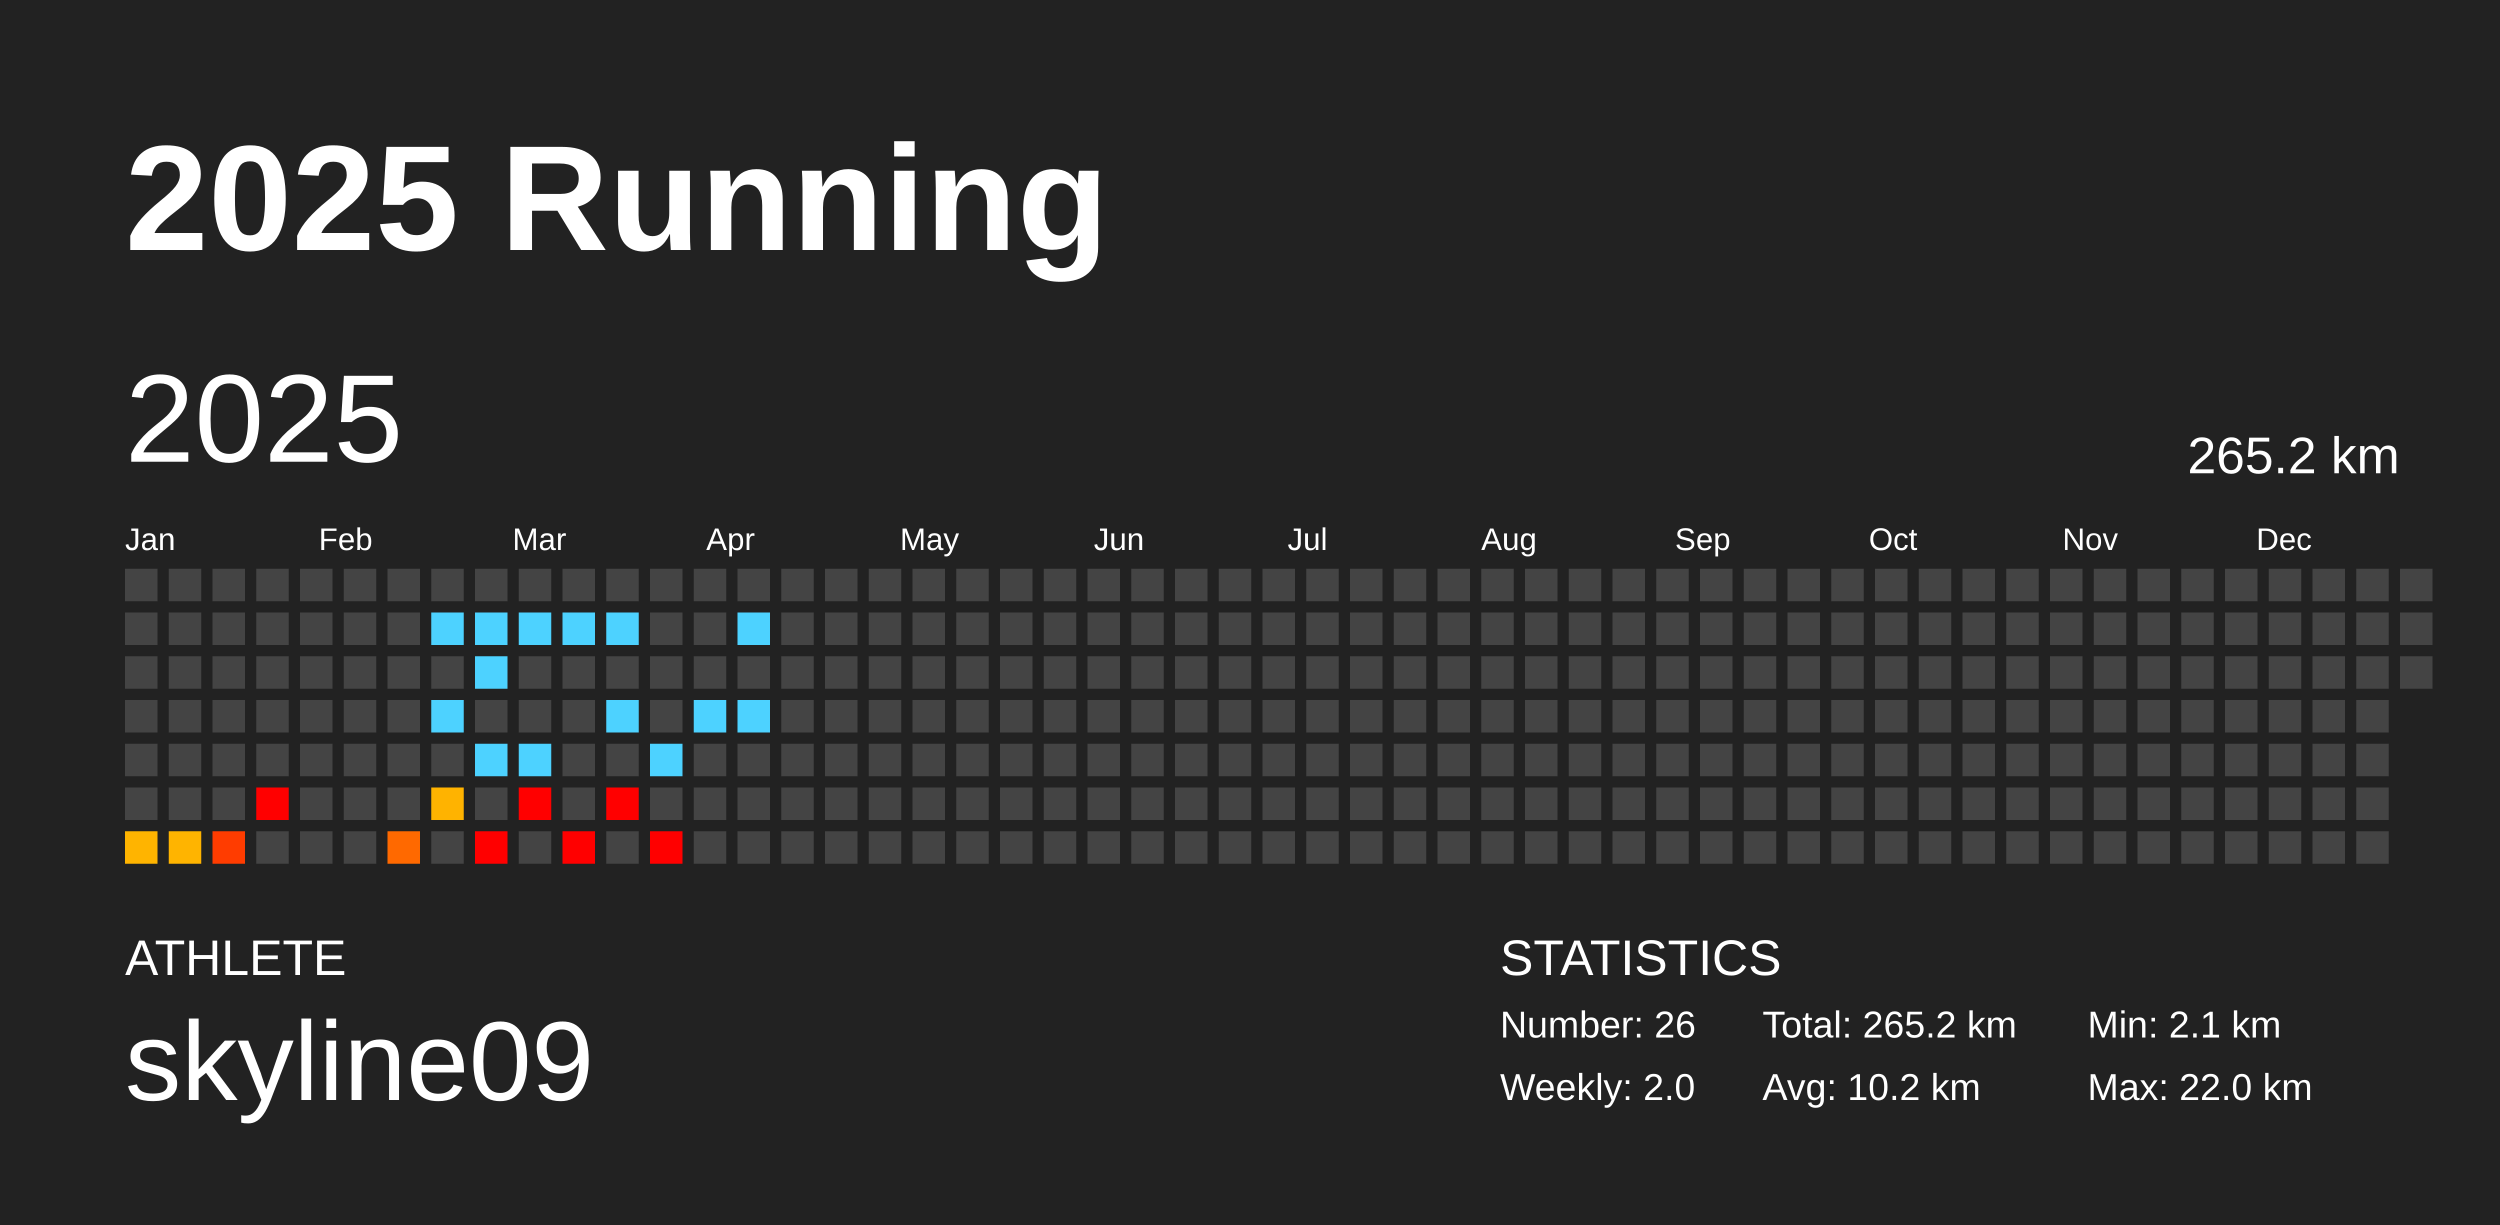
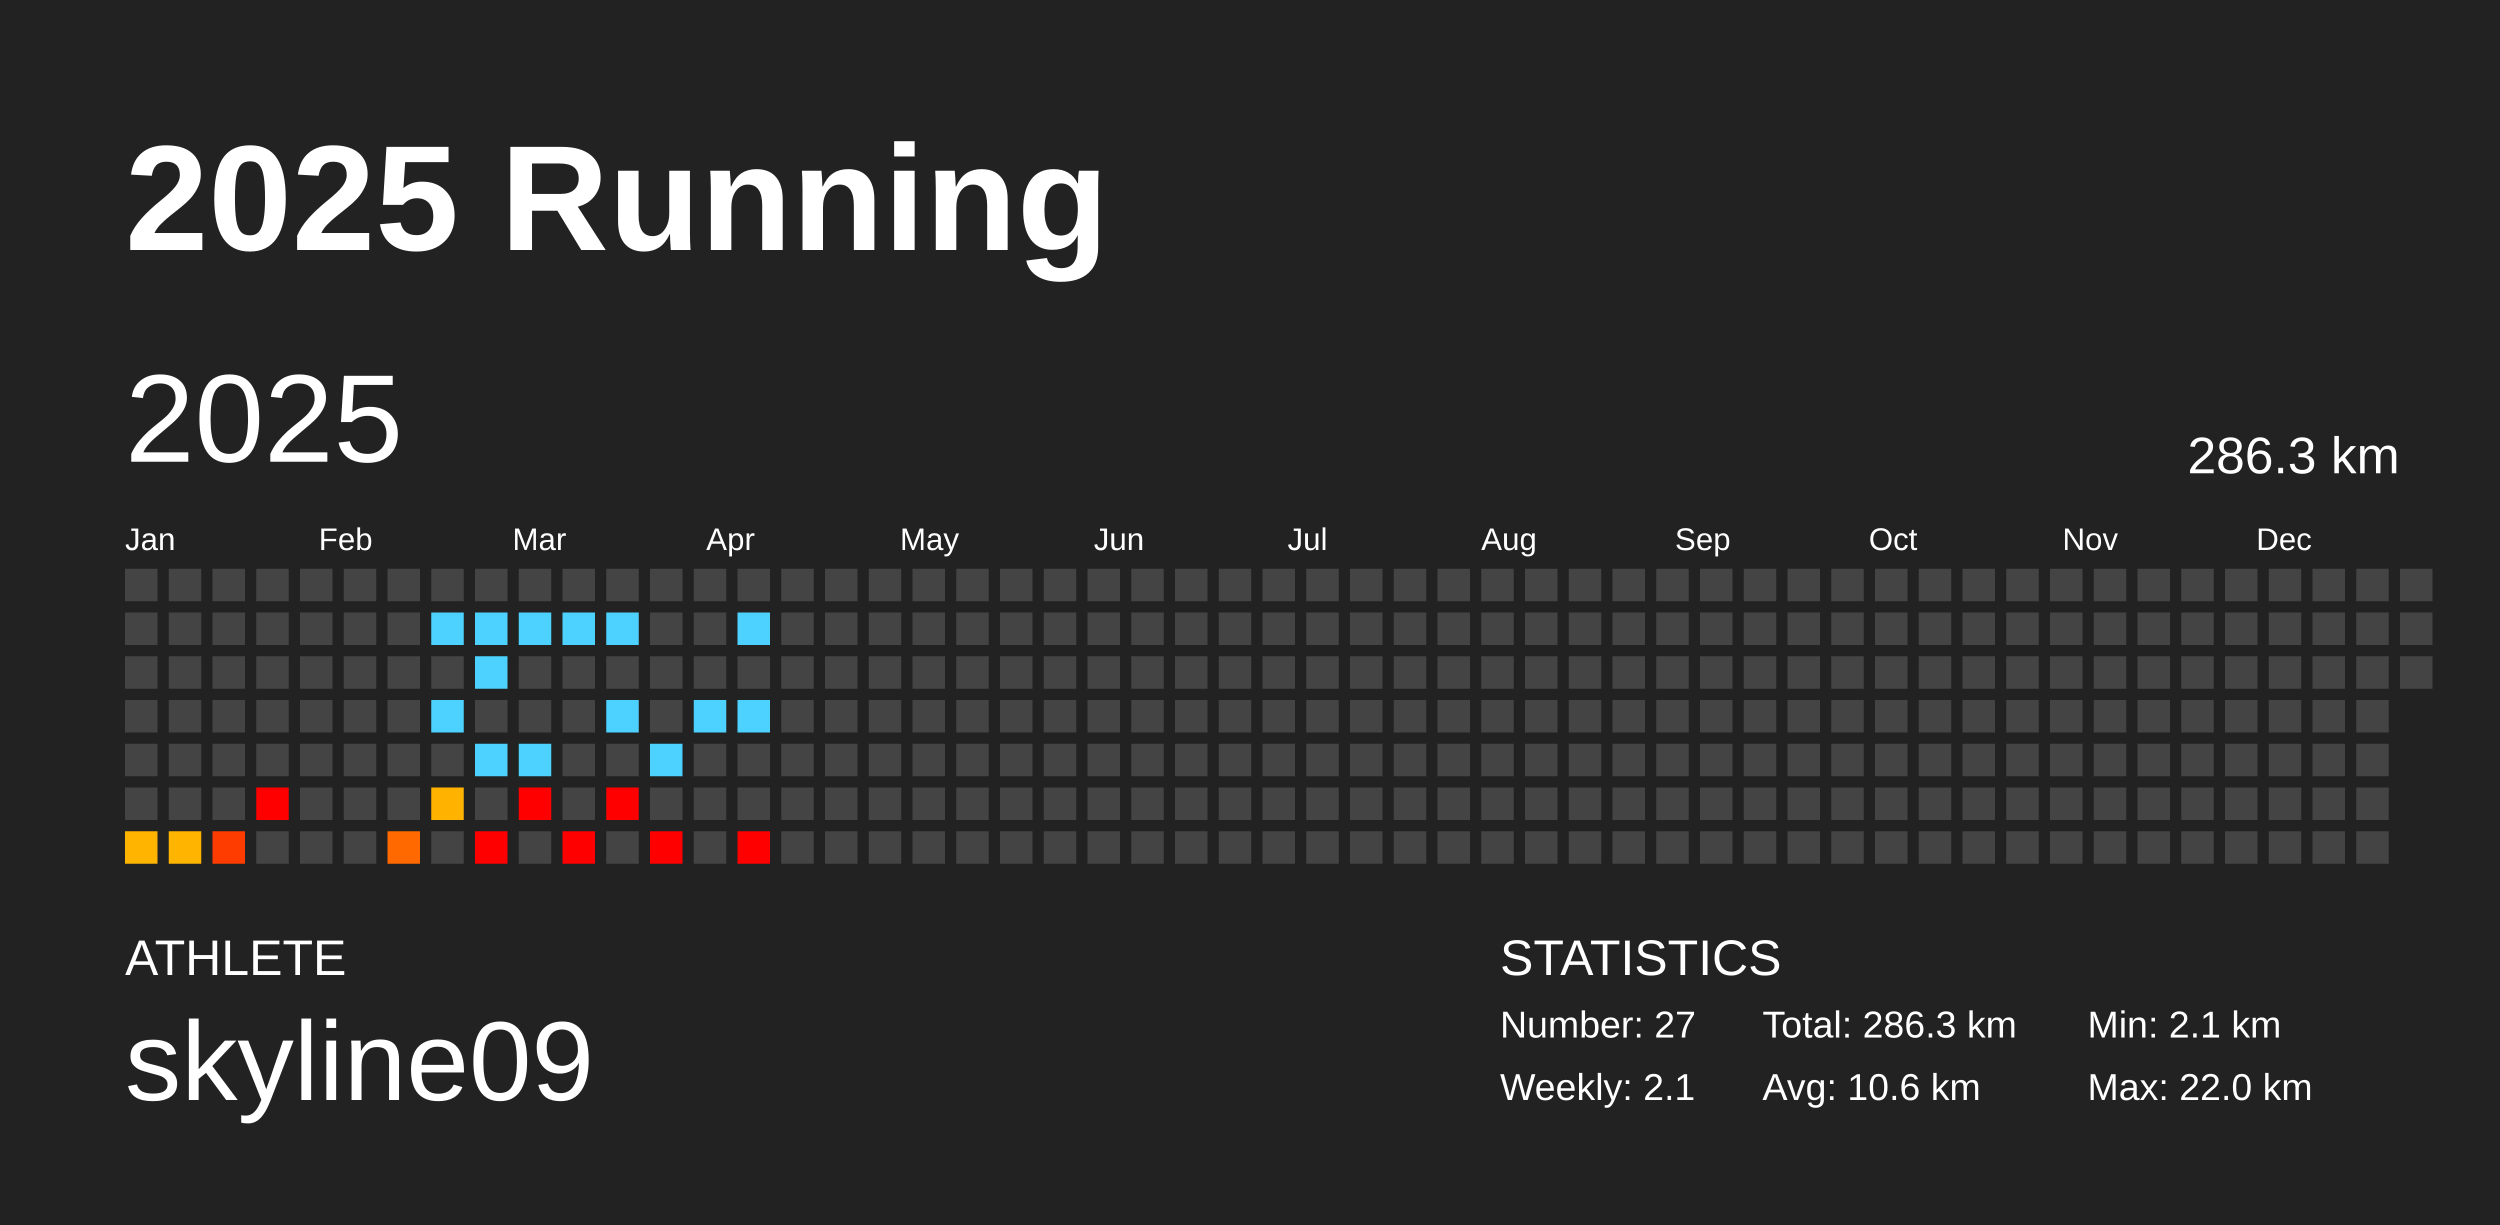
<svg xmlns="http://www.w3.org/2000/svg" baseProfile="full" height="98mm" version="1.1" viewBox="0,0,200,98" width="200mm">
  <defs />
  <rect fill="#222222" height="98" width="200" x="0" y="0" />
  <text fill="#FFFFFF" style="font-size:12px; font-family:Arial; font-weight:bold;" x="10" y="20">2025 Running</text>
  <text fill="#FFFFFF" style="font-size:4px; font-family:Arial" x="10" y="78">ATHLETE</text>
  <text fill="#FFFFFF" style="font-size:9px; font-family:Arial" x="10" y="88">skyline09</text>
  <text fill="#FFFFFF" style="font-size:4px; font-family:Arial" x="120" y="78">STATISTICS</text>
-   <text fill="#FFFFFF" style="font-size:3px; font-family:Arial" x="120" y="83">Number: 26</text>
-   <text fill="#FFFFFF" style="font-size:3px; font-family:Arial" x="120" y="88">Weekly: 2.0</text>
-   <text fill="#FFFFFF" style="font-size:3px; font-family:Arial" x="141" y="83">Total: 265.2 km</text>
-   <text fill="#FFFFFF" style="font-size:3px; font-family:Arial" x="141" y="88">Avg: 10.2 km</text>
+   <text fill="#FFFFFF" style="font-size:3px; font-family:Arial" x="120" y="83">Number: 27</text>
+   <text fill="#FFFFFF" style="font-size:3px; font-family:Arial" x="120" y="88">Weekly: 2.1</text>
+   <text fill="#FFFFFF" style="font-size:3px; font-family:Arial" x="141" y="83">Total: 286.3 km</text>
+   <text fill="#FFFFFF" style="font-size:3px; font-family:Arial" x="141" y="88">Avg: 10.6 km</text>
  <text fill="#FFFFFF" style="font-size:3px; font-family:Arial" x="167" y="83">Min: 2.1 km</text>
  <text fill="#FFFFFF" style="font-size:3px; font-family:Arial" x="167" y="88">Max: 22.0 km</text>
  <text dominant-baseline="hanging" fill="#FFFFFF" style="font-size:10.0px; font-family:Arial;" x="10" y="30">2025</text>
-   <text dominant-baseline="hanging" fill="#FFFFFF" style="font-size:4.125px; font-family:Arial;" x="175" y="35">265.2 km</text>
+   <text dominant-baseline="hanging" fill="#FFFFFF" style="font-size:4.125px; font-family:Arial;" x="175" y="35">286.3 km</text>
  <text fill="#FFFFFF" style="font-size:2.5px; font-family:Arial" x="10.0" y="44">Jan</text>
  <text fill="#FFFFFF" style="font-size:2.5px; font-family:Arial" x="25.5" y="44">Feb</text>
  <text fill="#FFFFFF" style="font-size:2.5px; font-family:Arial" x="41.0" y="44">Mar</text>
  <text fill="#FFFFFF" style="font-size:2.5px; font-family:Arial" x="56.5" y="44">Apr</text>
  <text fill="#FFFFFF" style="font-size:2.5px; font-family:Arial" x="72.0" y="44">May</text>
  <text fill="#FFFFFF" style="font-size:2.5px; font-family:Arial" x="87.5" y="44">Jun</text>
  <text fill="#FFFFFF" style="font-size:2.5px; font-family:Arial" x="103.0" y="44">Jul</text>
  <text fill="#FFFFFF" style="font-size:2.5px; font-family:Arial" x="118.5" y="44">Aug</text>
  <text fill="#FFFFFF" style="font-size:2.5px; font-family:Arial" x="134.0" y="44">Sep</text>
  <text fill="#FFFFFF" style="font-size:2.5px; font-family:Arial" x="149.5" y="44">Oct</text>
  <text fill="#FFFFFF" style="font-size:2.5px; font-family:Arial" x="165.0" y="44">Nov</text>
  <text fill="#FFFFFF" style="font-size:2.5px; font-family:Arial" x="180.5" y="44">Dec</text>
  <rect fill="#444444" height="2.6" width="2.6" x="10.0" y="45.5" />
  <rect fill="#444444" height="2.6" width="2.6" x="10.0" y="49.0" />
  <rect fill="#444444" height="2.6" width="2.6" x="10.0" y="52.5" />
  <rect fill="#444444" height="2.6" width="2.6" x="10.0" y="56.0" />
  <rect fill="#444444" height="2.6" width="2.6" x="10.0" y="59.5" />
  <rect fill="#444444" height="2.6" width="2.6" x="10.0" y="63.0" />
  <rect fill="#ffb400" height="2.6" width="2.6" x="10.0" y="66.5" />
  <rect fill="#444444" height="2.6" width="2.6" x="13.5" y="45.5" />
  <rect fill="#444444" height="2.6" width="2.6" x="13.5" y="49.0" />
  <rect fill="#444444" height="2.6" width="2.6" x="13.5" y="52.5" />
  <rect fill="#444444" height="2.6" width="2.6" x="13.5" y="56.0" />
  <rect fill="#444444" height="2.6" width="2.6" x="13.5" y="59.5" />
  <rect fill="#444444" height="2.6" width="2.6" x="13.5" y="63.0" />
  <rect fill="#ffb400" height="2.6" width="2.6" x="13.5" y="66.5" />
  <rect fill="#444444" height="2.6" width="2.6" x="17.0" y="45.5" />
  <rect fill="#444444" height="2.6" width="2.6" x="17.0" y="49.0" />
  <rect fill="#444444" height="2.6" width="2.6" x="17.0" y="52.5" />
  <rect fill="#444444" height="2.6" width="2.6" x="17.0" y="56.0" />
  <rect fill="#444444" height="2.6" width="2.6" x="17.0" y="59.5" />
  <rect fill="#444444" height="2.6" width="2.6" x="17.0" y="63.0" />
  <rect fill="#ff3c00" height="2.6" width="2.6" x="17.0" y="66.5" />
  <rect fill="#444444" height="2.6" width="2.6" x="20.5" y="45.5" />
  <rect fill="#444444" height="2.6" width="2.6" x="20.5" y="49.0" />
  <rect fill="#444444" height="2.6" width="2.6" x="20.5" y="52.5" />
  <rect fill="#444444" height="2.6" width="2.6" x="20.5" y="56.0" />
  <rect fill="#444444" height="2.6" width="2.6" x="20.5" y="59.5" />
  <rect fill="red" height="2.6" width="2.6" x="20.5" y="63.0" />
  <rect fill="#444444" height="2.6" width="2.6" x="20.5" y="66.5" />
  <rect fill="#444444" height="2.6" width="2.6" x="24.0" y="45.5" />
  <rect fill="#444444" height="2.6" width="2.6" x="24.0" y="49.0" />
  <rect fill="#444444" height="2.6" width="2.6" x="24.0" y="52.5" />
  <rect fill="#444444" height="2.6" width="2.6" x="24.0" y="56.0" />
  <rect fill="#444444" height="2.6" width="2.6" x="24.0" y="59.5" />
  <rect fill="#444444" height="2.6" width="2.6" x="24.0" y="63.0" />
  <rect fill="#444444" height="2.6" width="2.6" x="24.0" y="66.5" />
  <rect fill="#444444" height="2.6" width="2.6" x="27.5" y="45.5" />
  <rect fill="#444444" height="2.6" width="2.6" x="27.5" y="49.0" />
  <rect fill="#444444" height="2.6" width="2.6" x="27.5" y="52.5" />
  <rect fill="#444444" height="2.6" width="2.6" x="27.5" y="56.0" />
  <rect fill="#444444" height="2.6" width="2.6" x="27.5" y="59.5" />
  <rect fill="#444444" height="2.6" width="2.6" x="27.5" y="63.0" />
  <rect fill="#444444" height="2.6" width="2.6" x="27.5" y="66.5" />
  <rect fill="#444444" height="2.6" width="2.6" x="31.0" y="45.5" />
  <rect fill="#444444" height="2.6" width="2.6" x="31.0" y="49.0" />
  <rect fill="#444444" height="2.6" width="2.6" x="31.0" y="52.5" />
  <rect fill="#444444" height="2.6" width="2.6" x="31.0" y="56.0" />
  <rect fill="#444444" height="2.6" width="2.6" x="31.0" y="59.5" />
  <rect fill="#444444" height="2.6" width="2.6" x="31.0" y="63.0" />
  <rect fill="#ff6900" height="2.6" width="2.6" x="31.0" y="66.5" />
  <rect fill="#444444" height="2.6" width="2.6" x="34.5" y="45.5" />
  <rect fill="#4dd2ff" height="2.6" width="2.6" x="34.5" y="49.0" />
  <rect fill="#444444" height="2.6" width="2.6" x="34.5" y="52.5" />
  <rect fill="#4dd2ff" height="2.6" width="2.6" x="34.5" y="56.0" />
  <rect fill="#444444" height="2.6" width="2.6" x="34.5" y="59.5" />
  <rect fill="#ffb300" height="2.6" width="2.6" x="34.5" y="63.0" />
  <rect fill="#444444" height="2.6" width="2.6" x="34.5" y="66.5" />
  <rect fill="#444444" height="2.6" width="2.6" x="38.0" y="45.5" />
  <rect fill="#4dd2ff" height="2.6" width="2.6" x="38.0" y="49.0" />
  <rect fill="#4dd2ff" height="2.6" width="2.6" x="38.0" y="52.5" />
  <rect fill="#444444" height="2.6" width="2.6" x="38.0" y="56.0" />
  <rect fill="#4dd2ff" height="2.6" width="2.6" x="38.0" y="59.5" />
  <rect fill="#444444" height="2.6" width="2.6" x="38.0" y="63.0" />
  <rect fill="red" height="2.6" width="2.6" x="38.0" y="66.5" />
  <rect fill="#444444" height="2.6" width="2.6" x="41.5" y="45.5" />
  <rect fill="#4dd2ff" height="2.6" width="2.6" x="41.5" y="49.0" />
  <rect fill="#444444" height="2.6" width="2.6" x="41.5" y="52.5" />
  <rect fill="#444444" height="2.6" width="2.6" x="41.5" y="56.0" />
  <rect fill="#4dd2ff" height="2.6" width="2.6" x="41.5" y="59.5" />
  <rect fill="red" height="2.6" width="2.6" x="41.5" y="63.0" />
  <rect fill="#444444" height="2.6" width="2.6" x="41.5" y="66.5" />
  <rect fill="#444444" height="2.6" width="2.6" x="45.0" y="45.5" />
  <rect fill="#4dd2ff" height="2.6" width="2.6" x="45.0" y="49.0" />
  <rect fill="#444444" height="2.6" width="2.6" x="45.0" y="52.5" />
  <rect fill="#444444" height="2.6" width="2.6" x="45.0" y="56.0" />
  <rect fill="#444444" height="2.6" width="2.6" x="45.0" y="59.5" />
  <rect fill="#444444" height="2.6" width="2.6" x="45.0" y="63.0" />
  <rect fill="red" height="2.6" width="2.6" x="45.0" y="66.5" />
  <rect fill="#444444" height="2.6" width="2.6" x="48.5" y="45.5" />
  <rect fill="#4dd2ff" height="2.6" width="2.6" x="48.5" y="49.0" />
  <rect fill="#444444" height="2.6" width="2.6" x="48.5" y="52.5" />
  <rect fill="#4dd2ff" height="2.6" width="2.6" x="48.5" y="56.0" />
  <rect fill="#444444" height="2.6" width="2.6" x="48.5" y="59.5" />
  <rect fill="red" height="2.6" width="2.6" x="48.5" y="63.0" />
  <rect fill="#444444" height="2.6" width="2.6" x="48.5" y="66.5" />
  <rect fill="#444444" height="2.6" width="2.6" x="52.0" y="45.5" />
  <rect fill="#444444" height="2.6" width="2.6" x="52.0" y="49.0" />
  <rect fill="#444444" height="2.6" width="2.6" x="52.0" y="52.5" />
  <rect fill="#444444" height="2.6" width="2.6" x="52.0" y="56.0" />
  <rect fill="#4dd2ff" height="2.6" width="2.6" x="52.0" y="59.5" />
  <rect fill="#444444" height="2.6" width="2.6" x="52.0" y="63.0" />
  <rect fill="red" height="2.6" width="2.6" x="52.0" y="66.5" />
  <rect fill="#444444" height="2.6" width="2.6" x="55.5" y="45.5" />
  <rect fill="#444444" height="2.6" width="2.6" x="55.5" y="49.0" />
  <rect fill="#444444" height="2.6" width="2.6" x="55.5" y="52.5" />
  <rect fill="#4dd2ff" height="2.6" width="2.6" x="55.5" y="56.0" />
  <rect fill="#444444" height="2.6" width="2.6" x="55.5" y="59.5" />
  <rect fill="#444444" height="2.6" width="2.6" x="55.5" y="63.0" />
  <rect fill="#444444" height="2.6" width="2.6" x="55.5" y="66.5" />
  <rect fill="#444444" height="2.6" width="2.6" x="59.0" y="45.5" />
  <rect fill="#4dd2ff" height="2.6" width="2.6" x="59.0" y="49.0" />
  <rect fill="#444444" height="2.6" width="2.6" x="59.0" y="52.5" />
  <rect fill="#4dd2ff" height="2.6" width="2.6" x="59.0" y="56.0" />
  <rect fill="#444444" height="2.6" width="2.6" x="59.0" y="59.5" />
  <rect fill="#444444" height="2.6" width="2.6" x="59.0" y="63.0" />
-   <rect fill="#444444" height="2.6" width="2.6" x="59.0" y="66.5" />
+   <rect fill="red" height="2.6" width="2.6" x="59.0" y="66.5" />
  <rect fill="#444444" height="2.6" width="2.6" x="62.5" y="45.5" />
  <rect fill="#444444" height="2.6" width="2.6" x="62.5" y="49.0" />
  <rect fill="#444444" height="2.6" width="2.6" x="62.5" y="52.5" />
  <rect fill="#444444" height="2.6" width="2.6" x="62.5" y="56.0" />
  <rect fill="#444444" height="2.6" width="2.6" x="62.5" y="59.5" />
  <rect fill="#444444" height="2.6" width="2.6" x="62.5" y="63.0" />
  <rect fill="#444444" height="2.6" width="2.6" x="62.5" y="66.5" />
  <rect fill="#444444" height="2.6" width="2.6" x="66.0" y="45.5" />
  <rect fill="#444444" height="2.6" width="2.6" x="66.0" y="49.0" />
  <rect fill="#444444" height="2.6" width="2.6" x="66.0" y="52.5" />
  <rect fill="#444444" height="2.6" width="2.6" x="66.0" y="56.0" />
  <rect fill="#444444" height="2.6" width="2.6" x="66.0" y="59.5" />
  <rect fill="#444444" height="2.6" width="2.6" x="66.0" y="63.0" />
  <rect fill="#444444" height="2.6" width="2.6" x="66.0" y="66.5" />
  <rect fill="#444444" height="2.6" width="2.6" x="69.5" y="45.5" />
  <rect fill="#444444" height="2.6" width="2.6" x="69.5" y="49.0" />
  <rect fill="#444444" height="2.6" width="2.6" x="69.5" y="52.5" />
  <rect fill="#444444" height="2.6" width="2.6" x="69.5" y="56.0" />
  <rect fill="#444444" height="2.6" width="2.6" x="69.5" y="59.5" />
  <rect fill="#444444" height="2.6" width="2.6" x="69.5" y="63.0" />
  <rect fill="#444444" height="2.6" width="2.6" x="69.5" y="66.5" />
  <rect fill="#444444" height="2.6" width="2.6" x="73.0" y="45.5" />
  <rect fill="#444444" height="2.6" width="2.6" x="73.0" y="49.0" />
  <rect fill="#444444" height="2.6" width="2.6" x="73.0" y="52.5" />
  <rect fill="#444444" height="2.6" width="2.6" x="73.0" y="56.0" />
  <rect fill="#444444" height="2.6" width="2.6" x="73.0" y="59.5" />
  <rect fill="#444444" height="2.6" width="2.6" x="73.0" y="63.0" />
  <rect fill="#444444" height="2.6" width="2.6" x="73.0" y="66.5" />
  <rect fill="#444444" height="2.6" width="2.6" x="76.5" y="45.5" />
  <rect fill="#444444" height="2.6" width="2.6" x="76.5" y="49.0" />
  <rect fill="#444444" height="2.6" width="2.6" x="76.5" y="52.5" />
  <rect fill="#444444" height="2.6" width="2.6" x="76.5" y="56.0" />
  <rect fill="#444444" height="2.6" width="2.6" x="76.5" y="59.5" />
  <rect fill="#444444" height="2.6" width="2.6" x="76.5" y="63.0" />
  <rect fill="#444444" height="2.6" width="2.6" x="76.5" y="66.5" />
  <rect fill="#444444" height="2.6" width="2.6" x="80.0" y="45.5" />
  <rect fill="#444444" height="2.6" width="2.6" x="80.0" y="49.0" />
  <rect fill="#444444" height="2.6" width="2.6" x="80.0" y="52.5" />
  <rect fill="#444444" height="2.6" width="2.6" x="80.0" y="56.0" />
  <rect fill="#444444" height="2.6" width="2.6" x="80.0" y="59.5" />
  <rect fill="#444444" height="2.6" width="2.6" x="80.0" y="63.0" />
  <rect fill="#444444" height="2.6" width="2.6" x="80.0" y="66.5" />
  <rect fill="#444444" height="2.6" width="2.6" x="83.5" y="45.5" />
  <rect fill="#444444" height="2.6" width="2.6" x="83.5" y="49.0" />
  <rect fill="#444444" height="2.6" width="2.6" x="83.5" y="52.5" />
  <rect fill="#444444" height="2.6" width="2.6" x="83.5" y="56.0" />
  <rect fill="#444444" height="2.6" width="2.6" x="83.5" y="59.5" />
  <rect fill="#444444" height="2.6" width="2.6" x="83.5" y="63.0" />
  <rect fill="#444444" height="2.6" width="2.6" x="83.5" y="66.5" />
  <rect fill="#444444" height="2.6" width="2.6" x="87.0" y="45.5" />
  <rect fill="#444444" height="2.6" width="2.6" x="87.0" y="49.0" />
  <rect fill="#444444" height="2.6" width="2.6" x="87.0" y="52.5" />
  <rect fill="#444444" height="2.6" width="2.6" x="87.0" y="56.0" />
  <rect fill="#444444" height="2.6" width="2.6" x="87.0" y="59.5" />
  <rect fill="#444444" height="2.6" width="2.6" x="87.0" y="63.0" />
  <rect fill="#444444" height="2.6" width="2.6" x="87.0" y="66.5" />
  <rect fill="#444444" height="2.6" width="2.6" x="90.5" y="45.5" />
  <rect fill="#444444" height="2.6" width="2.6" x="90.5" y="49.0" />
  <rect fill="#444444" height="2.6" width="2.6" x="90.5" y="52.5" />
  <rect fill="#444444" height="2.6" width="2.6" x="90.5" y="56.0" />
  <rect fill="#444444" height="2.6" width="2.6" x="90.5" y="59.5" />
  <rect fill="#444444" height="2.6" width="2.6" x="90.5" y="63.0" />
  <rect fill="#444444" height="2.6" width="2.6" x="90.5" y="66.5" />
  <rect fill="#444444" height="2.6" width="2.6" x="94.0" y="45.5" />
  <rect fill="#444444" height="2.6" width="2.6" x="94.0" y="49.0" />
  <rect fill="#444444" height="2.6" width="2.6" x="94.0" y="52.5" />
  <rect fill="#444444" height="2.6" width="2.6" x="94.0" y="56.0" />
  <rect fill="#444444" height="2.6" width="2.6" x="94.0" y="59.5" />
  <rect fill="#444444" height="2.6" width="2.6" x="94.0" y="63.0" />
  <rect fill="#444444" height="2.6" width="2.6" x="94.0" y="66.5" />
  <rect fill="#444444" height="2.6" width="2.6" x="97.5" y="45.5" />
  <rect fill="#444444" height="2.6" width="2.6" x="97.5" y="49.0" />
  <rect fill="#444444" height="2.6" width="2.6" x="97.5" y="52.5" />
  <rect fill="#444444" height="2.6" width="2.6" x="97.5" y="56.0" />
  <rect fill="#444444" height="2.6" width="2.6" x="97.5" y="59.5" />
  <rect fill="#444444" height="2.6" width="2.6" x="97.5" y="63.0" />
  <rect fill="#444444" height="2.6" width="2.6" x="97.5" y="66.5" />
  <rect fill="#444444" height="2.6" width="2.6" x="101.0" y="45.5" />
  <rect fill="#444444" height="2.6" width="2.6" x="101.0" y="49.0" />
  <rect fill="#444444" height="2.6" width="2.6" x="101.0" y="52.5" />
  <rect fill="#444444" height="2.6" width="2.6" x="101.0" y="56.0" />
  <rect fill="#444444" height="2.6" width="2.6" x="101.0" y="59.5" />
  <rect fill="#444444" height="2.6" width="2.6" x="101.0" y="63.0" />
  <rect fill="#444444" height="2.6" width="2.6" x="101.0" y="66.5" />
  <rect fill="#444444" height="2.6" width="2.6" x="104.5" y="45.5" />
  <rect fill="#444444" height="2.6" width="2.6" x="104.5" y="49.0" />
  <rect fill="#444444" height="2.6" width="2.6" x="104.5" y="52.5" />
  <rect fill="#444444" height="2.6" width="2.6" x="104.5" y="56.0" />
  <rect fill="#444444" height="2.6" width="2.6" x="104.5" y="59.5" />
  <rect fill="#444444" height="2.6" width="2.6" x="104.5" y="63.0" />
  <rect fill="#444444" height="2.6" width="2.6" x="104.5" y="66.5" />
  <rect fill="#444444" height="2.6" width="2.6" x="108.0" y="45.5" />
  <rect fill="#444444" height="2.6" width="2.6" x="108.0" y="49.0" />
  <rect fill="#444444" height="2.6" width="2.6" x="108.0" y="52.5" />
  <rect fill="#444444" height="2.6" width="2.6" x="108.0" y="56.0" />
  <rect fill="#444444" height="2.6" width="2.6" x="108.0" y="59.5" />
  <rect fill="#444444" height="2.6" width="2.6" x="108.0" y="63.0" />
  <rect fill="#444444" height="2.6" width="2.6" x="108.0" y="66.5" />
  <rect fill="#444444" height="2.6" width="2.6" x="111.5" y="45.5" />
  <rect fill="#444444" height="2.6" width="2.6" x="111.5" y="49.0" />
  <rect fill="#444444" height="2.6" width="2.6" x="111.5" y="52.5" />
  <rect fill="#444444" height="2.6" width="2.6" x="111.5" y="56.0" />
  <rect fill="#444444" height="2.6" width="2.6" x="111.5" y="59.5" />
  <rect fill="#444444" height="2.6" width="2.6" x="111.5" y="63.0" />
  <rect fill="#444444" height="2.6" width="2.6" x="111.5" y="66.5" />
  <rect fill="#444444" height="2.6" width="2.6" x="115.0" y="45.5" />
  <rect fill="#444444" height="2.6" width="2.6" x="115.0" y="49.0" />
  <rect fill="#444444" height="2.6" width="2.6" x="115.0" y="52.5" />
  <rect fill="#444444" height="2.6" width="2.6" x="115.0" y="56.0" />
  <rect fill="#444444" height="2.6" width="2.6" x="115.0" y="59.5" />
  <rect fill="#444444" height="2.6" width="2.6" x="115.0" y="63.0" />
  <rect fill="#444444" height="2.6" width="2.6" x="115.0" y="66.5" />
  <rect fill="#444444" height="2.6" width="2.6" x="118.5" y="45.5" />
  <rect fill="#444444" height="2.6" width="2.6" x="118.5" y="49.0" />
  <rect fill="#444444" height="2.6" width="2.6" x="118.5" y="52.5" />
  <rect fill="#444444" height="2.6" width="2.6" x="118.5" y="56.0" />
  <rect fill="#444444" height="2.6" width="2.6" x="118.5" y="59.5" />
  <rect fill="#444444" height="2.6" width="2.6" x="118.5" y="63.0" />
  <rect fill="#444444" height="2.6" width="2.6" x="118.5" y="66.5" />
  <rect fill="#444444" height="2.6" width="2.6" x="122.0" y="45.5" />
  <rect fill="#444444" height="2.6" width="2.6" x="122.0" y="49.0" />
  <rect fill="#444444" height="2.6" width="2.6" x="122.0" y="52.5" />
  <rect fill="#444444" height="2.6" width="2.6" x="122.0" y="56.0" />
  <rect fill="#444444" height="2.6" width="2.6" x="122.0" y="59.5" />
  <rect fill="#444444" height="2.6" width="2.6" x="122.0" y="63.0" />
  <rect fill="#444444" height="2.6" width="2.6" x="122.0" y="66.5" />
  <rect fill="#444444" height="2.6" width="2.6" x="125.5" y="45.5" />
  <rect fill="#444444" height="2.6" width="2.6" x="125.5" y="49.0" />
  <rect fill="#444444" height="2.6" width="2.6" x="125.5" y="52.5" />
  <rect fill="#444444" height="2.6" width="2.6" x="125.5" y="56.0" />
  <rect fill="#444444" height="2.6" width="2.6" x="125.5" y="59.5" />
  <rect fill="#444444" height="2.6" width="2.6" x="125.5" y="63.0" />
  <rect fill="#444444" height="2.6" width="2.6" x="125.5" y="66.5" />
  <rect fill="#444444" height="2.6" width="2.6" x="129.0" y="45.5" />
  <rect fill="#444444" height="2.6" width="2.6" x="129.0" y="49.0" />
  <rect fill="#444444" height="2.6" width="2.6" x="129.0" y="52.5" />
  <rect fill="#444444" height="2.6" width="2.6" x="129.0" y="56.0" />
  <rect fill="#444444" height="2.6" width="2.6" x="129.0" y="59.5" />
  <rect fill="#444444" height="2.6" width="2.6" x="129.0" y="63.0" />
  <rect fill="#444444" height="2.6" width="2.6" x="129.0" y="66.5" />
  <rect fill="#444444" height="2.6" width="2.6" x="132.5" y="45.5" />
  <rect fill="#444444" height="2.6" width="2.6" x="132.5" y="49.0" />
  <rect fill="#444444" height="2.6" width="2.6" x="132.5" y="52.5" />
  <rect fill="#444444" height="2.6" width="2.6" x="132.5" y="56.0" />
  <rect fill="#444444" height="2.6" width="2.6" x="132.5" y="59.5" />
  <rect fill="#444444" height="2.6" width="2.6" x="132.5" y="63.0" />
  <rect fill="#444444" height="2.6" width="2.6" x="132.5" y="66.5" />
  <rect fill="#444444" height="2.6" width="2.6" x="136.0" y="45.5" />
  <rect fill="#444444" height="2.6" width="2.6" x="136.0" y="49.0" />
  <rect fill="#444444" height="2.6" width="2.6" x="136.0" y="52.5" />
  <rect fill="#444444" height="2.6" width="2.6" x="136.0" y="56.0" />
  <rect fill="#444444" height="2.6" width="2.6" x="136.0" y="59.5" />
  <rect fill="#444444" height="2.6" width="2.6" x="136.0" y="63.0" />
  <rect fill="#444444" height="2.6" width="2.6" x="136.0" y="66.5" />
  <rect fill="#444444" height="2.6" width="2.6" x="139.5" y="45.5" />
  <rect fill="#444444" height="2.6" width="2.6" x="139.5" y="49.0" />
  <rect fill="#444444" height="2.6" width="2.6" x="139.5" y="52.5" />
  <rect fill="#444444" height="2.6" width="2.6" x="139.5" y="56.0" />
  <rect fill="#444444" height="2.6" width="2.6" x="139.5" y="59.5" />
  <rect fill="#444444" height="2.6" width="2.6" x="139.5" y="63.0" />
  <rect fill="#444444" height="2.6" width="2.6" x="139.5" y="66.5" />
  <rect fill="#444444" height="2.6" width="2.6" x="143.0" y="45.5" />
  <rect fill="#444444" height="2.6" width="2.6" x="143.0" y="49.0" />
  <rect fill="#444444" height="2.6" width="2.6" x="143.0" y="52.5" />
  <rect fill="#444444" height="2.6" width="2.6" x="143.0" y="56.0" />
  <rect fill="#444444" height="2.6" width="2.6" x="143.0" y="59.5" />
  <rect fill="#444444" height="2.6" width="2.6" x="143.0" y="63.0" />
  <rect fill="#444444" height="2.6" width="2.6" x="143.0" y="66.5" />
  <rect fill="#444444" height="2.6" width="2.6" x="146.5" y="45.5" />
  <rect fill="#444444" height="2.6" width="2.6" x="146.5" y="49.0" />
  <rect fill="#444444" height="2.6" width="2.6" x="146.5" y="52.5" />
  <rect fill="#444444" height="2.6" width="2.6" x="146.5" y="56.0" />
  <rect fill="#444444" height="2.6" width="2.6" x="146.5" y="59.5" />
  <rect fill="#444444" height="2.6" width="2.6" x="146.5" y="63.0" />
  <rect fill="#444444" height="2.6" width="2.6" x="146.5" y="66.5" />
  <rect fill="#444444" height="2.6" width="2.6" x="150.0" y="45.5" />
  <rect fill="#444444" height="2.6" width="2.6" x="150.0" y="49.0" />
  <rect fill="#444444" height="2.6" width="2.6" x="150.0" y="52.5" />
  <rect fill="#444444" height="2.6" width="2.6" x="150.0" y="56.0" />
  <rect fill="#444444" height="2.6" width="2.6" x="150.0" y="59.5" />
  <rect fill="#444444" height="2.6" width="2.6" x="150.0" y="63.0" />
  <rect fill="#444444" height="2.6" width="2.6" x="150.0" y="66.5" />
  <rect fill="#444444" height="2.6" width="2.6" x="153.5" y="45.5" />
  <rect fill="#444444" height="2.6" width="2.6" x="153.5" y="49.0" />
  <rect fill="#444444" height="2.6" width="2.6" x="153.5" y="52.5" />
  <rect fill="#444444" height="2.6" width="2.6" x="153.5" y="56.0" />
  <rect fill="#444444" height="2.6" width="2.6" x="153.5" y="59.5" />
  <rect fill="#444444" height="2.6" width="2.6" x="153.5" y="63.0" />
  <rect fill="#444444" height="2.6" width="2.6" x="153.5" y="66.5" />
  <rect fill="#444444" height="2.6" width="2.6" x="157.0" y="45.5" />
  <rect fill="#444444" height="2.6" width="2.6" x="157.0" y="49.0" />
  <rect fill="#444444" height="2.6" width="2.6" x="157.0" y="52.5" />
  <rect fill="#444444" height="2.6" width="2.6" x="157.0" y="56.0" />
  <rect fill="#444444" height="2.6" width="2.6" x="157.0" y="59.5" />
  <rect fill="#444444" height="2.6" width="2.6" x="157.0" y="63.0" />
  <rect fill="#444444" height="2.6" width="2.6" x="157.0" y="66.5" />
  <rect fill="#444444" height="2.6" width="2.6" x="160.5" y="45.5" />
  <rect fill="#444444" height="2.6" width="2.6" x="160.5" y="49.0" />
  <rect fill="#444444" height="2.6" width="2.6" x="160.5" y="52.5" />
  <rect fill="#444444" height="2.6" width="2.6" x="160.5" y="56.0" />
  <rect fill="#444444" height="2.6" width="2.6" x="160.5" y="59.5" />
  <rect fill="#444444" height="2.6" width="2.6" x="160.5" y="63.0" />
  <rect fill="#444444" height="2.6" width="2.6" x="160.5" y="66.5" />
  <rect fill="#444444" height="2.6" width="2.6" x="164.0" y="45.5" />
  <rect fill="#444444" height="2.6" width="2.6" x="164.0" y="49.0" />
  <rect fill="#444444" height="2.6" width="2.6" x="164.0" y="52.5" />
  <rect fill="#444444" height="2.6" width="2.6" x="164.0" y="56.0" />
  <rect fill="#444444" height="2.6" width="2.6" x="164.0" y="59.5" />
  <rect fill="#444444" height="2.6" width="2.6" x="164.0" y="63.0" />
  <rect fill="#444444" height="2.6" width="2.6" x="164.0" y="66.5" />
  <rect fill="#444444" height="2.6" width="2.6" x="167.5" y="45.5" />
  <rect fill="#444444" height="2.6" width="2.6" x="167.5" y="49.0" />
  <rect fill="#444444" height="2.6" width="2.6" x="167.5" y="52.5" />
  <rect fill="#444444" height="2.6" width="2.6" x="167.5" y="56.0" />
  <rect fill="#444444" height="2.6" width="2.6" x="167.5" y="59.5" />
  <rect fill="#444444" height="2.6" width="2.6" x="167.5" y="63.0" />
  <rect fill="#444444" height="2.6" width="2.6" x="167.5" y="66.5" />
  <rect fill="#444444" height="2.6" width="2.6" x="171.0" y="45.5" />
  <rect fill="#444444" height="2.6" width="2.6" x="171.0" y="49.0" />
  <rect fill="#444444" height="2.6" width="2.6" x="171.0" y="52.5" />
  <rect fill="#444444" height="2.6" width="2.6" x="171.0" y="56.0" />
  <rect fill="#444444" height="2.6" width="2.6" x="171.0" y="59.5" />
  <rect fill="#444444" height="2.6" width="2.6" x="171.0" y="63.0" />
  <rect fill="#444444" height="2.6" width="2.6" x="171.0" y="66.5" />
  <rect fill="#444444" height="2.6" width="2.6" x="174.5" y="45.5" />
  <rect fill="#444444" height="2.6" width="2.6" x="174.5" y="49.0" />
  <rect fill="#444444" height="2.6" width="2.6" x="174.5" y="52.5" />
  <rect fill="#444444" height="2.6" width="2.6" x="174.5" y="56.0" />
  <rect fill="#444444" height="2.6" width="2.6" x="174.5" y="59.5" />
  <rect fill="#444444" height="2.6" width="2.6" x="174.5" y="63.0" />
  <rect fill="#444444" height="2.6" width="2.6" x="174.5" y="66.5" />
  <rect fill="#444444" height="2.6" width="2.6" x="178.0" y="45.5" />
  <rect fill="#444444" height="2.6" width="2.6" x="178.0" y="49.0" />
  <rect fill="#444444" height="2.6" width="2.6" x="178.0" y="52.5" />
  <rect fill="#444444" height="2.6" width="2.6" x="178.0" y="56.0" />
  <rect fill="#444444" height="2.6" width="2.6" x="178.0" y="59.5" />
  <rect fill="#444444" height="2.6" width="2.6" x="178.0" y="63.0" />
  <rect fill="#444444" height="2.6" width="2.6" x="178.0" y="66.5" />
  <rect fill="#444444" height="2.6" width="2.6" x="181.5" y="45.5" />
  <rect fill="#444444" height="2.6" width="2.6" x="181.5" y="49.0" />
  <rect fill="#444444" height="2.6" width="2.6" x="181.5" y="52.5" />
  <rect fill="#444444" height="2.6" width="2.6" x="181.5" y="56.0" />
  <rect fill="#444444" height="2.6" width="2.6" x="181.5" y="59.5" />
  <rect fill="#444444" height="2.6" width="2.6" x="181.5" y="63.0" />
  <rect fill="#444444" height="2.6" width="2.6" x="181.5" y="66.5" />
  <rect fill="#444444" height="2.6" width="2.6" x="185.0" y="45.5" />
  <rect fill="#444444" height="2.6" width="2.6" x="185.0" y="49.0" />
  <rect fill="#444444" height="2.6" width="2.6" x="185.0" y="52.5" />
  <rect fill="#444444" height="2.6" width="2.6" x="185.0" y="56.0" />
  <rect fill="#444444" height="2.6" width="2.6" x="185.0" y="59.5" />
  <rect fill="#444444" height="2.6" width="2.6" x="185.0" y="63.0" />
  <rect fill="#444444" height="2.6" width="2.6" x="185.0" y="66.5" />
  <rect fill="#444444" height="2.6" width="2.6" x="188.5" y="45.5" />
  <rect fill="#444444" height="2.6" width="2.6" x="188.5" y="49.0" />
  <rect fill="#444444" height="2.6" width="2.6" x="188.5" y="52.5" />
  <rect fill="#444444" height="2.6" width="2.6" x="188.5" y="56.0" />
  <rect fill="#444444" height="2.6" width="2.6" x="188.5" y="59.5" />
  <rect fill="#444444" height="2.6" width="2.6" x="188.5" y="63.0" />
  <rect fill="#444444" height="2.6" width="2.6" x="188.5" y="66.5" />
  <rect fill="#444444" height="2.6" width="2.6" x="192.0" y="45.5" />
  <rect fill="#444444" height="2.6" width="2.6" x="192.0" y="49.0" />
  <rect fill="#444444" height="2.6" width="2.6" x="192.0" y="52.5" />
</svg>
